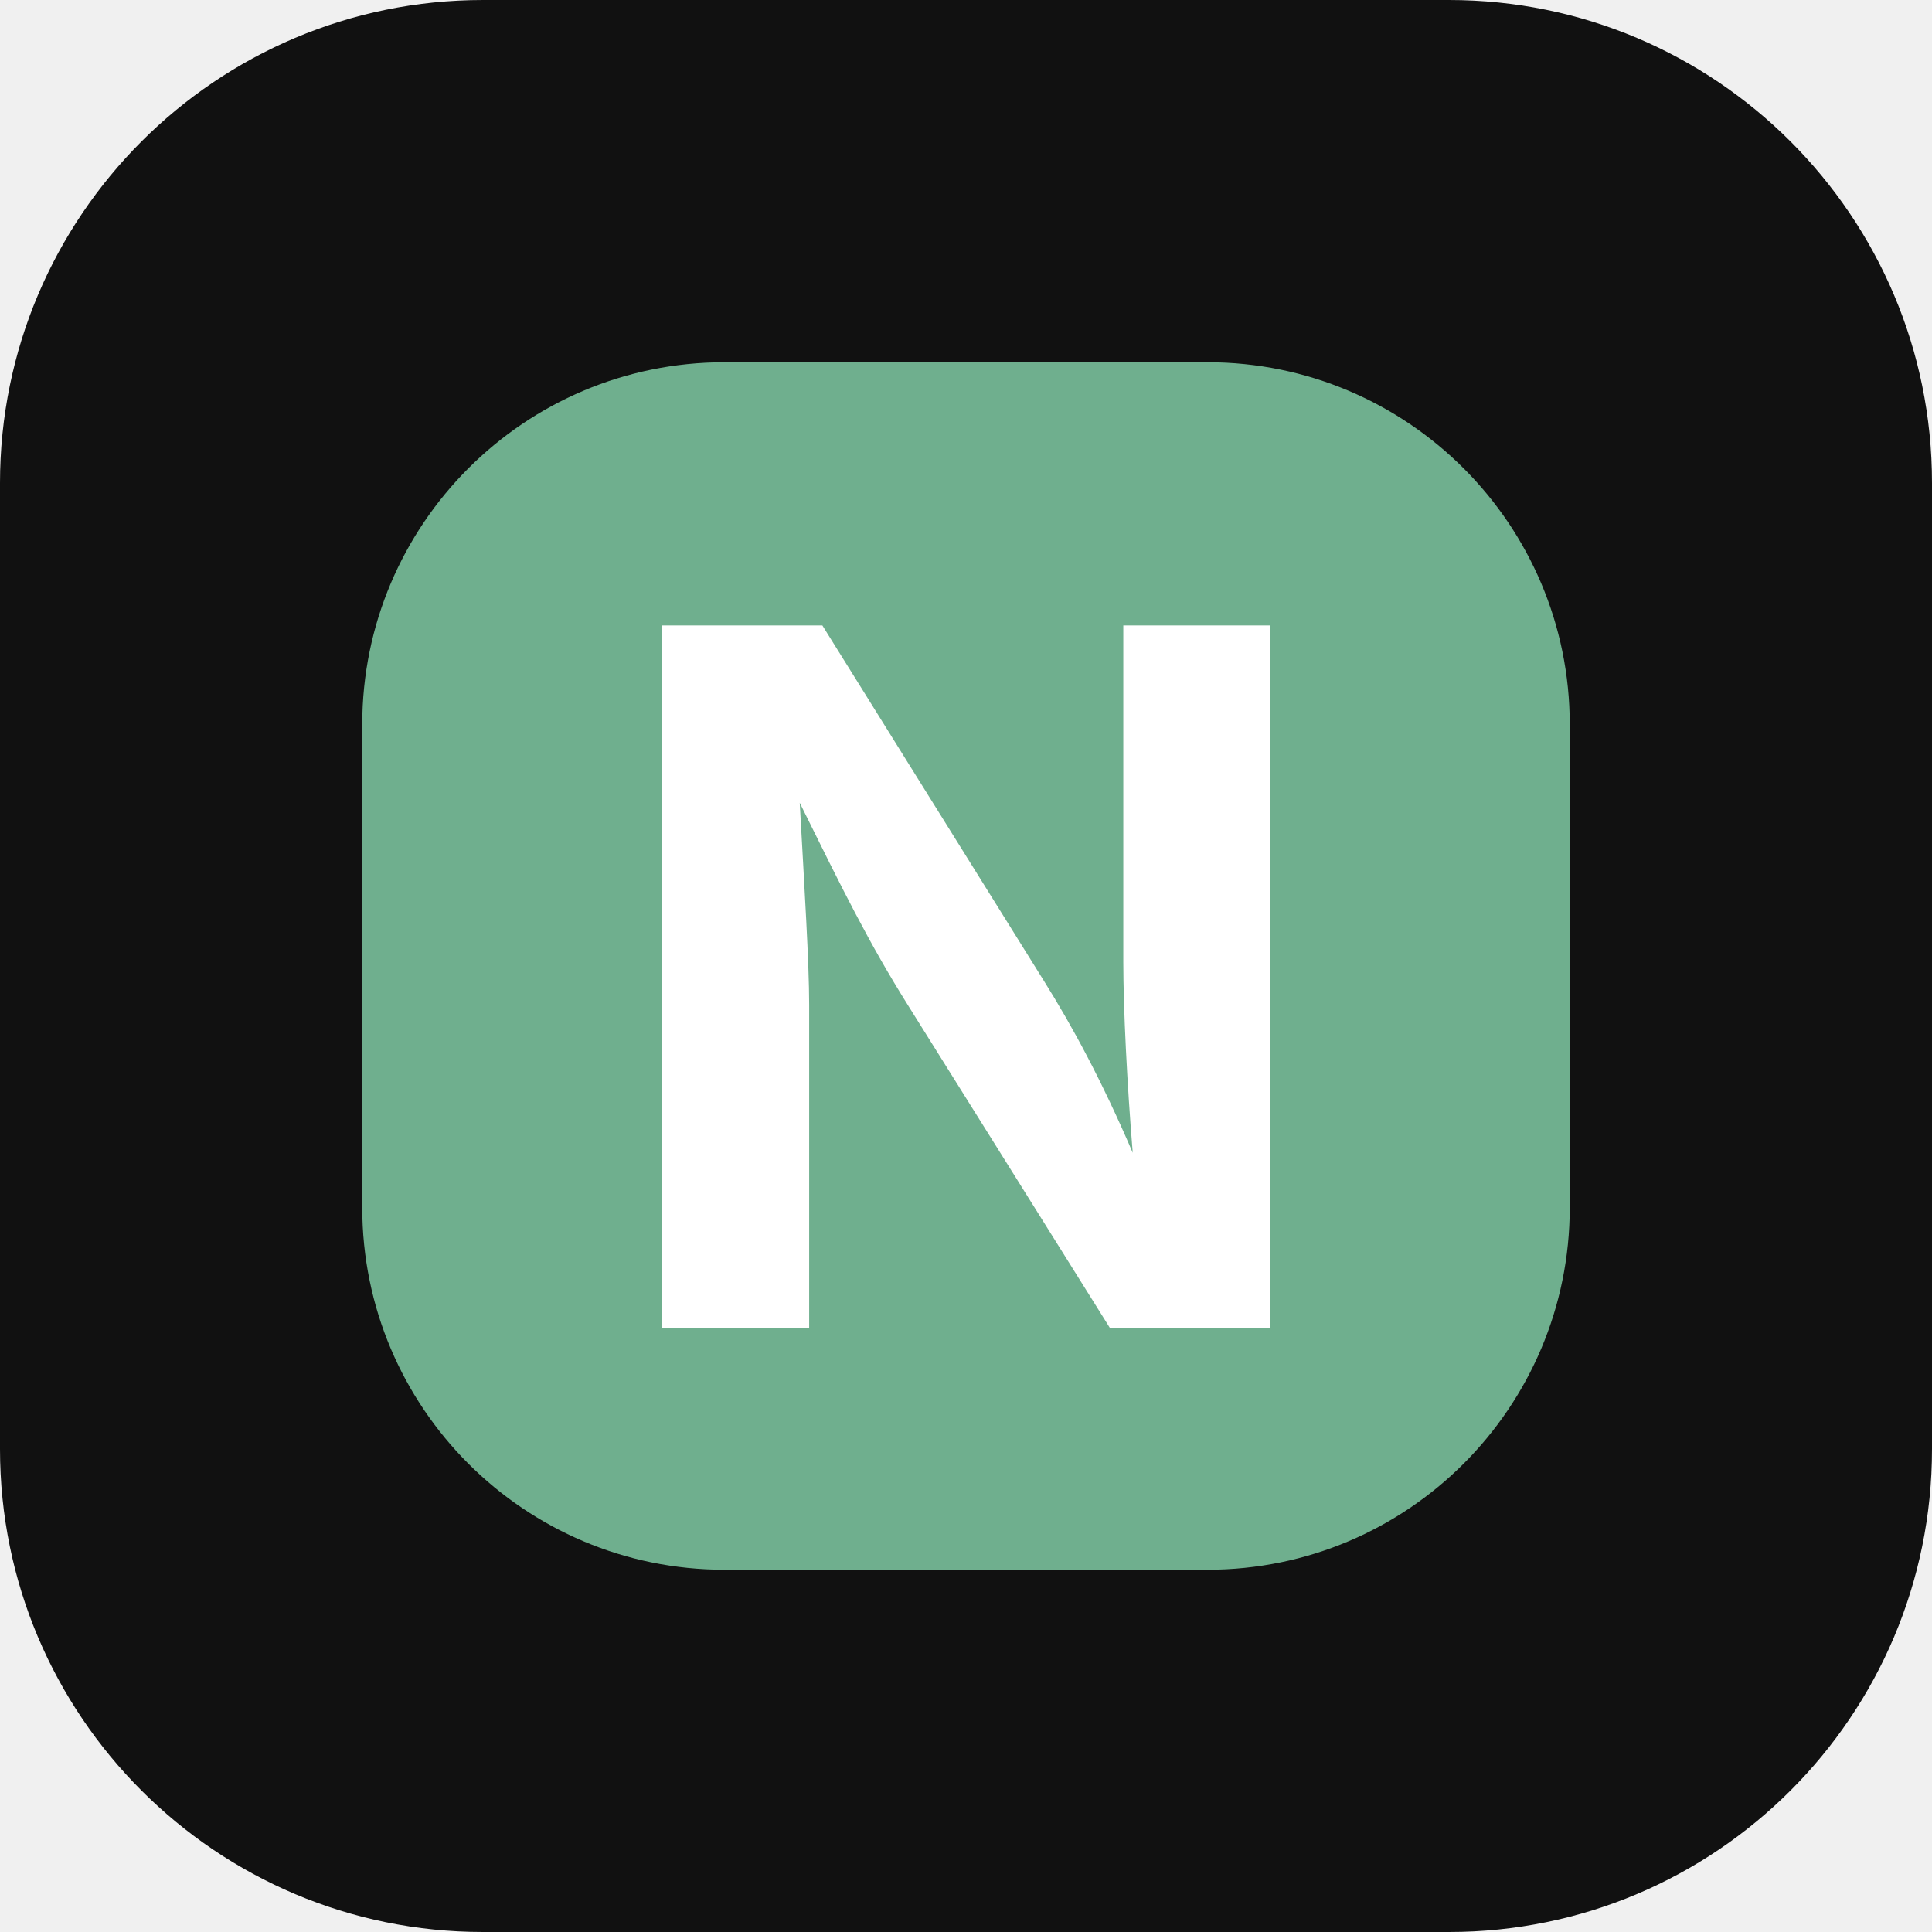
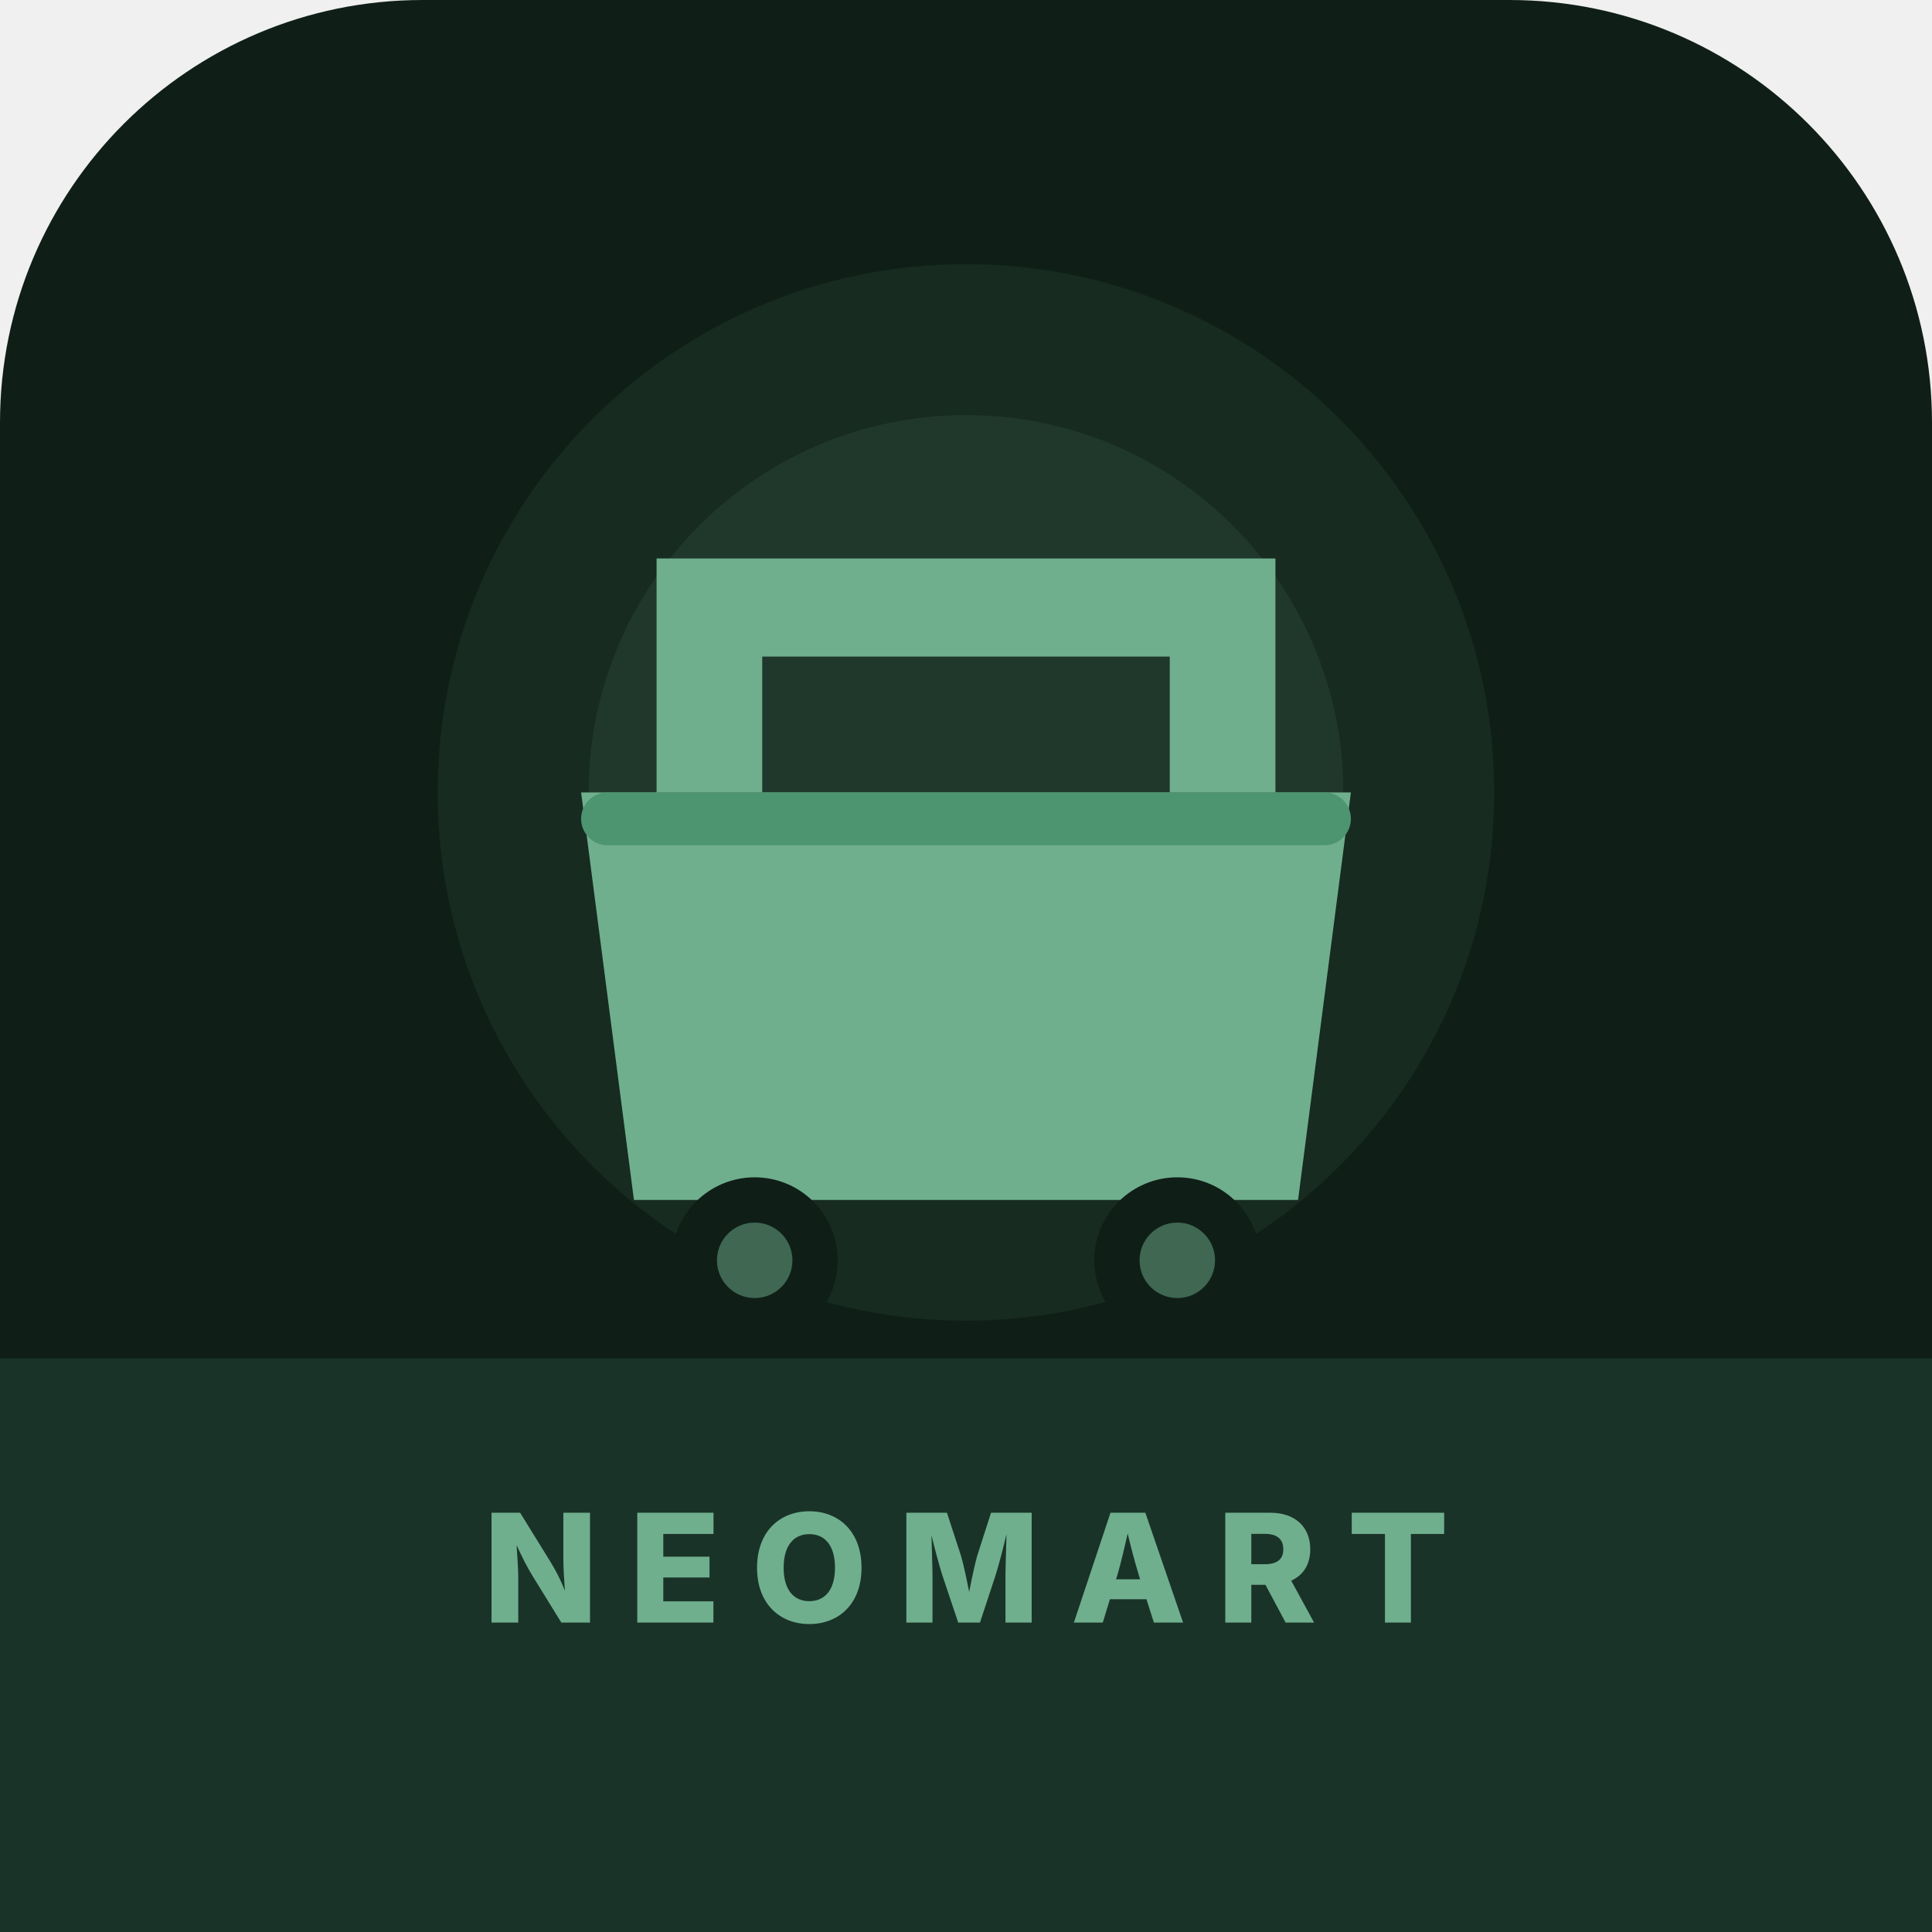
- <svg xmlns="http://www.w3.org/2000/svg" viewBox="0 0 32 32">
-   <rect width="32" height="32" rx="8" fill="#111111" />
-   <rect x="6" y="6" width="20" height="20" rx="6" fill="#6FAF8E" />
-   <text x="16" y="22" text-anchor="middle" font-family="system-ui, -apple-system, sans-serif" font-size="16" font-weight="700" fill="white">N</text>
+ <svg xmlns="http://www.w3.org/2000/svg" viewBox="0 0 512 512">
+   <rect width="512" height="512" rx="112" fill="#0f1f17" />
+   <rect y="360" width="512" height="152" rx="0" fill="#1a3328" />
+   <rect y="420" width="512" height="92" rx="0" fill="#1a3328" />
+   <rect width="512" height="512" rx="112" fill="none" />
+   <clipPath id="c">
+     <rect width="512" height="512" rx="112" />
+   </clipPath>
+   <rect y="370" width="512" height="142" fill="#1a3328" clip-path="url(#c)" />
+   <circle cx="256" cy="210" r="140" fill="#6FAF8E" opacity="0.08" />
+   <circle cx="256" cy="210" r="100" fill="#6FAF8E" opacity="0.10" />
+   <path d="M174 148        L174 210        L202 210        L202 174        L310 174        L310 210        L338 210        L338 148        Z" fill="#6FAF8E" />
+   <path d="M154 210        L358 210        L344 318        L168 318        Z" fill="#6FAF8E" />
+   <rect x="154" y="210" width="204" height="14" rx="7" fill="#4d9470" />
+   <circle cx="200" cy="334" r="22" fill="#0f1f17" />
+   <circle cx="312" cy="334" r="22" fill="#0f1f17" />
+   <circle cx="200" cy="334" r="10" fill="#6FAF8E" opacity="0.5" />
+   <circle cx="312" cy="334" r="10" fill="#6FAF8E" opacity="0.5" />
+   <text x="256" y="430" text-anchor="middle" font-family="system-ui, -apple-system, sans-serif" font-size="40" font-weight="800" letter-spacing="8" fill="#6FAF8E">NEOMART</text>
</svg>
